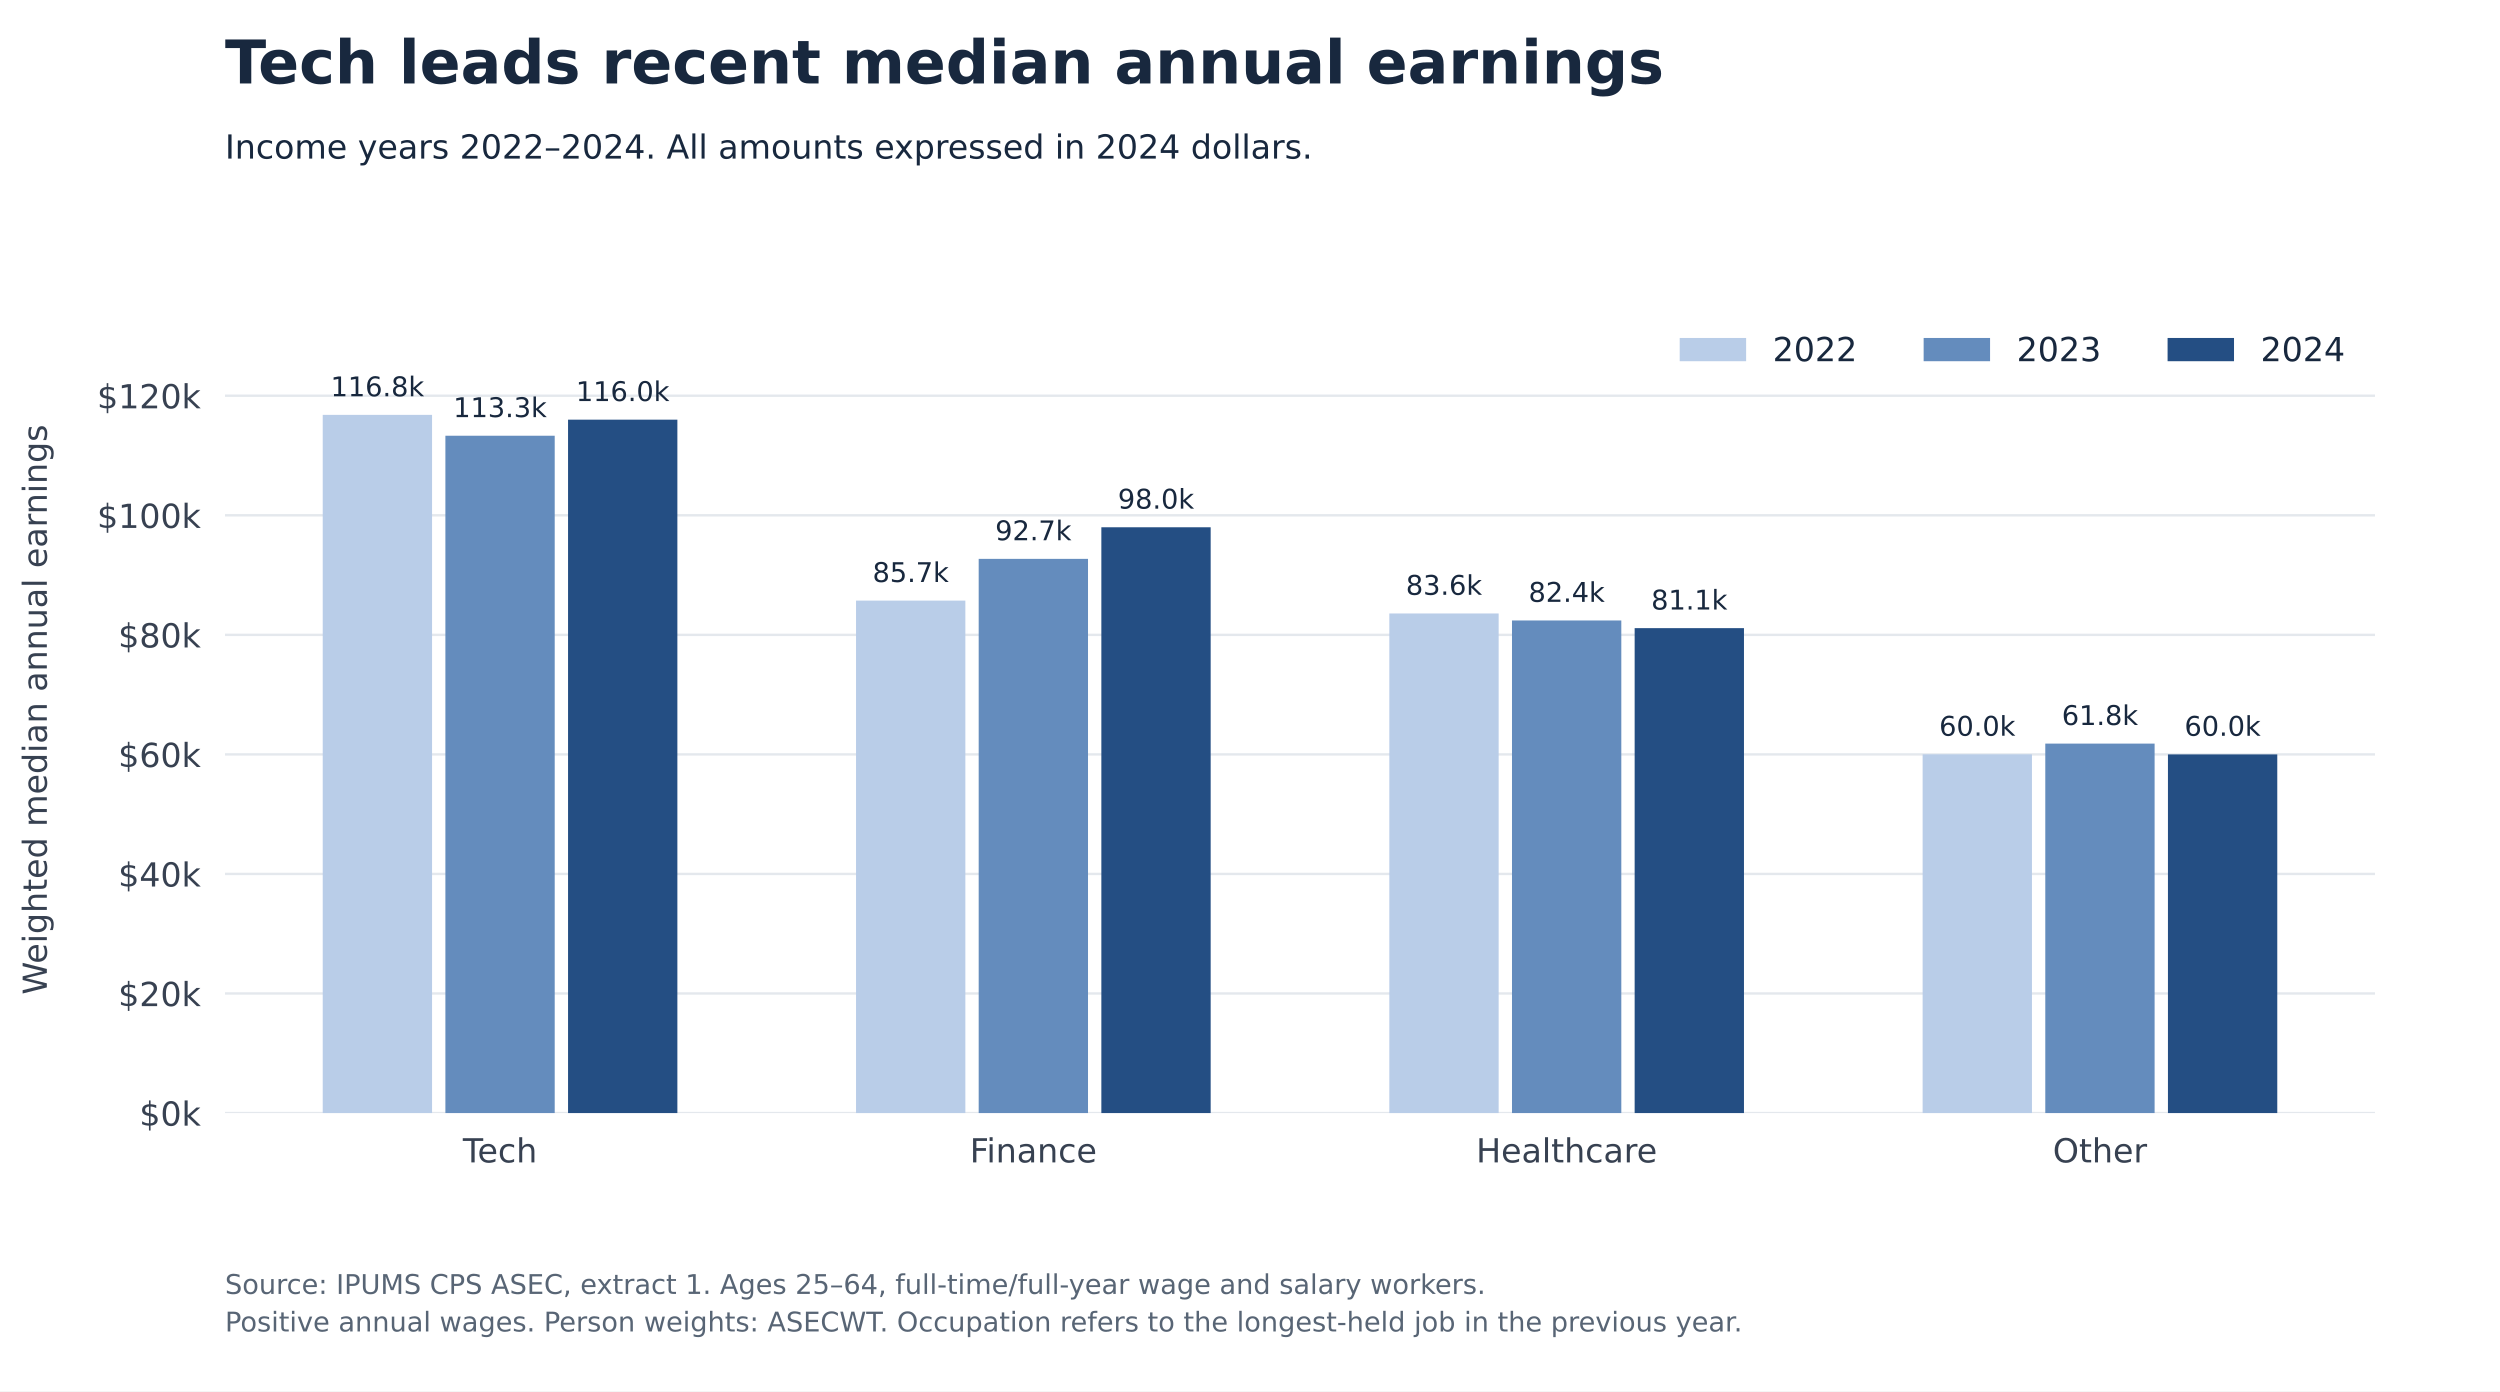
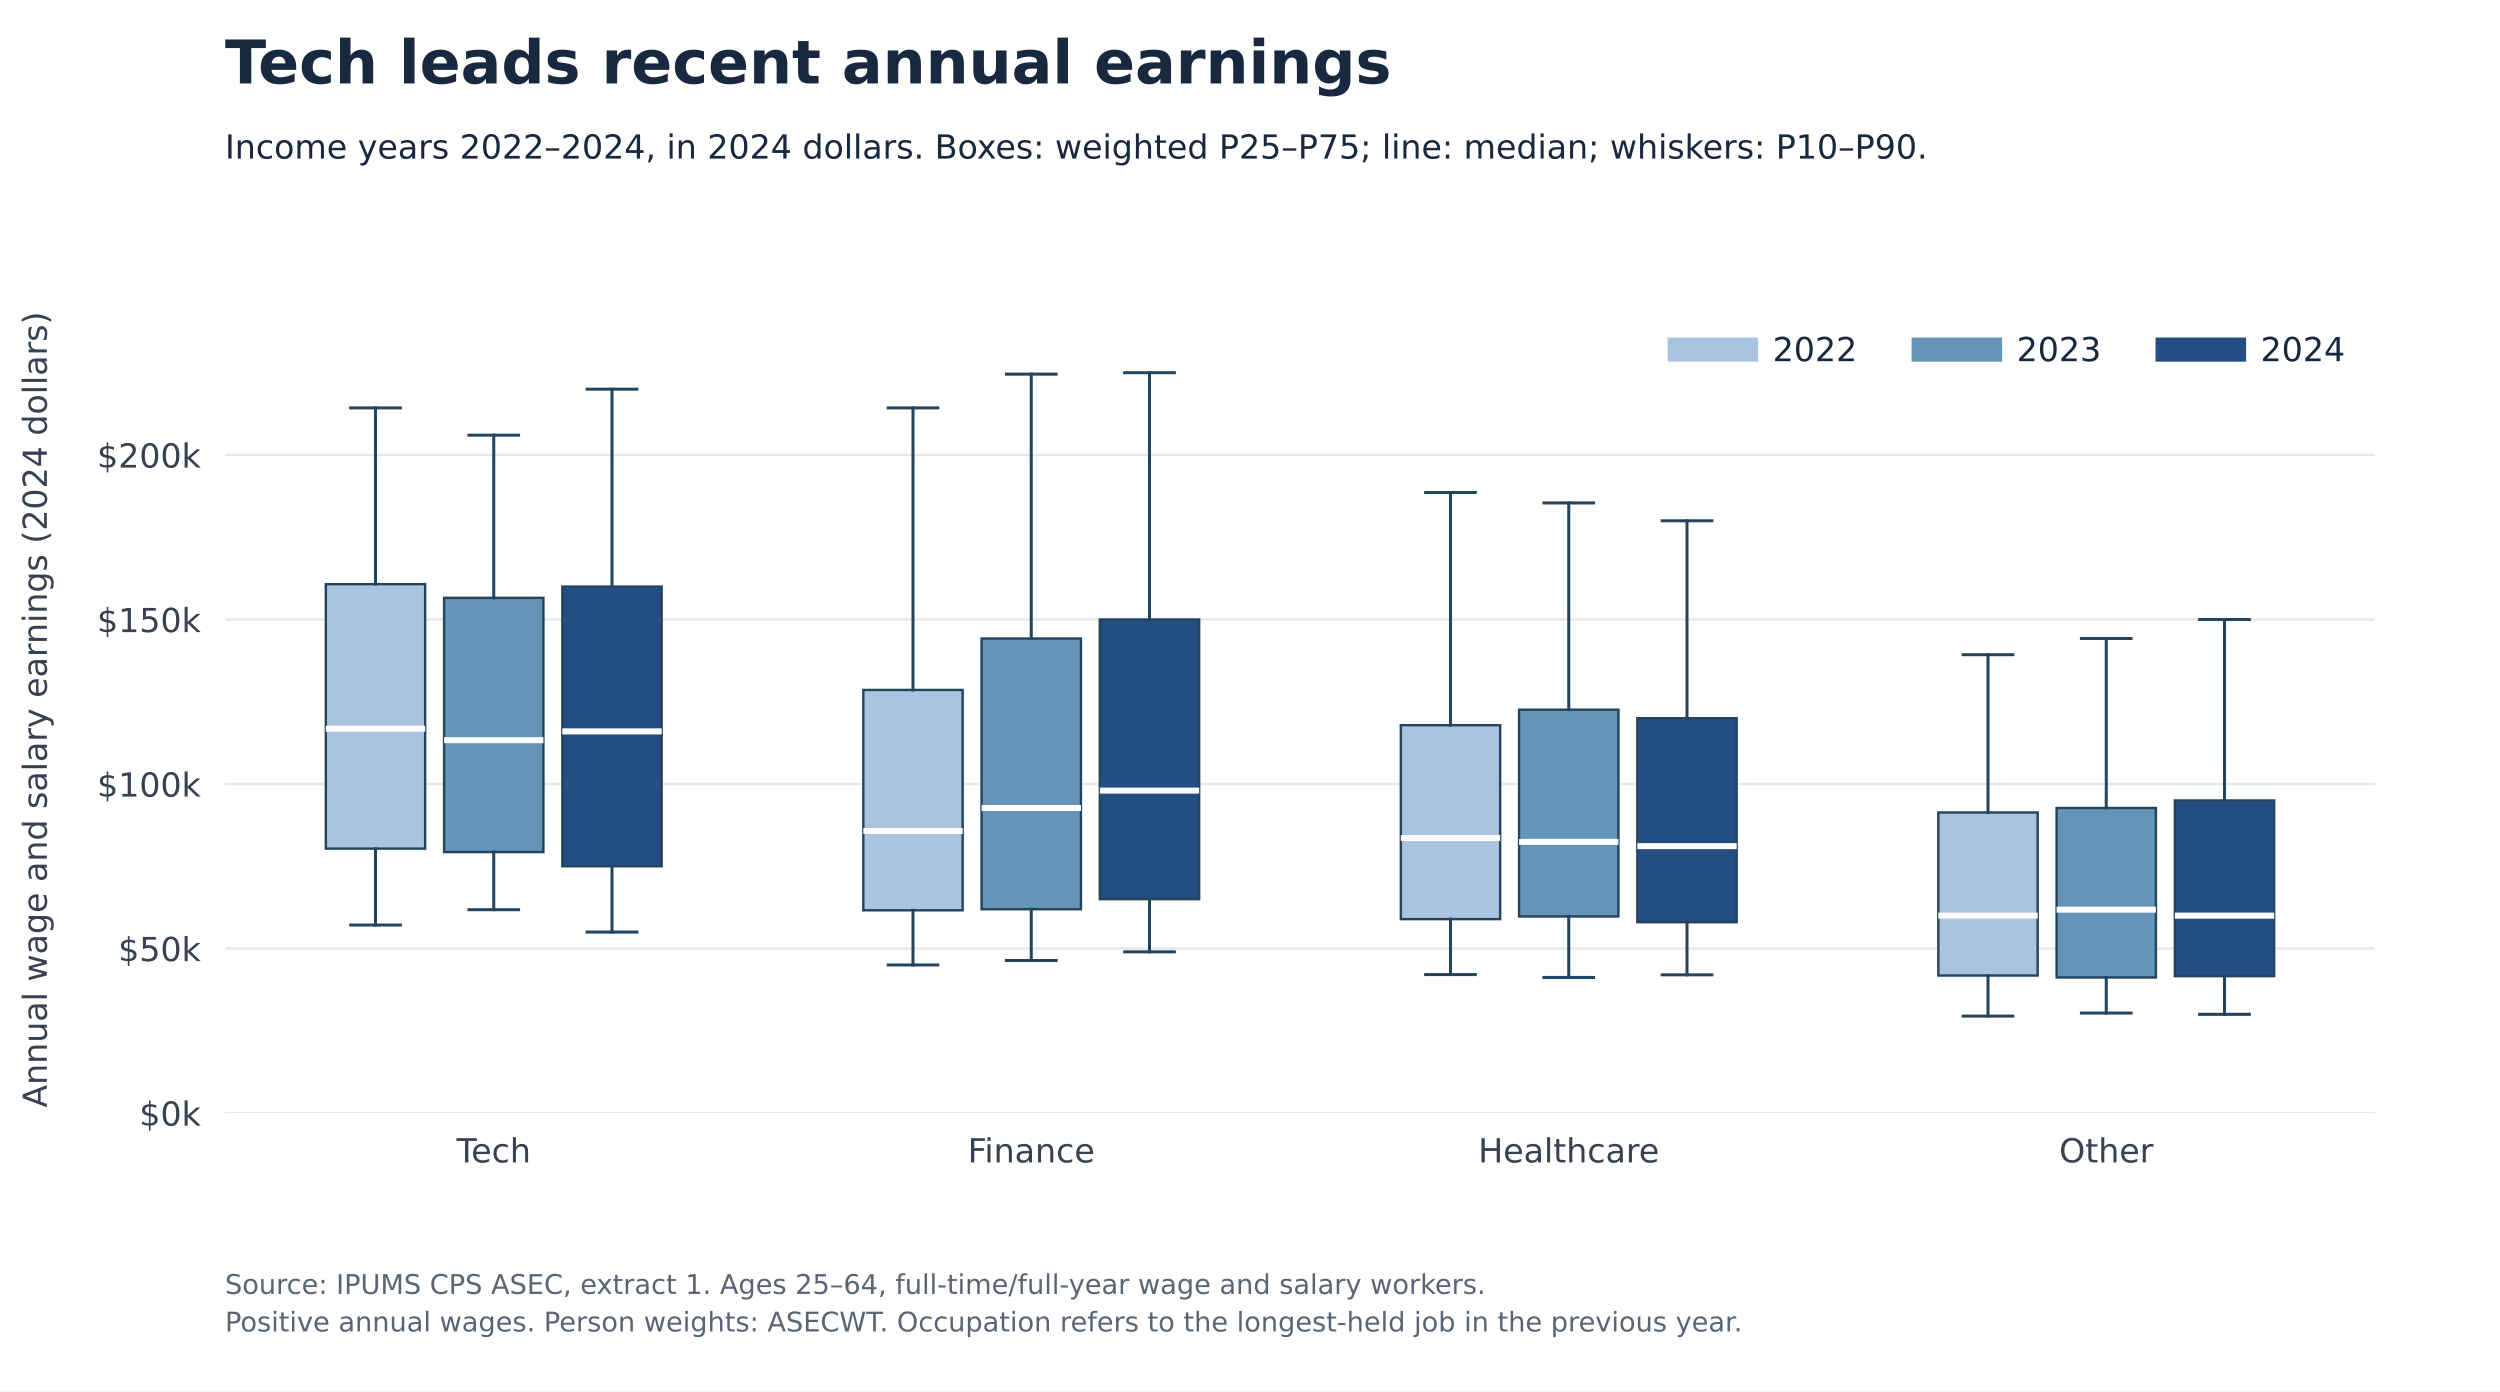
<svg xmlns="http://www.w3.org/2000/svg" width="828pt" height="460.8pt" viewBox="0 0 828 460.8" version="1.1">
  <defs>
    <style type="text/css">*{stroke-linejoin: round; stroke-linecap: butt}</style>
  </defs>
  <g id="figure_1">
    <g id="patch_1">
      <path d="M 0 460.8  L 828 460.8  L 828 0  L 0 0  z " style="fill: #ffffff" />
    </g>
    <g id="axes_1">
      <g id="patch_2">
        <path d="M 74.52 368.64  L 786.6 368.64  L 786.6 101.376  L 74.52 101.376  z " style="fill: #ffffff" />
      </g>
      <g id="matplotlib.axis_1">
        <g id="xtick_1">
          <g id="line2d_1" />
          <g id="text_1">
-             <text style="font-size: 11px; font-family: 'DejaVu Sans'; text-anchor: middle; fill: #374151" x="165.616" y="384.998" transform="rotate(-0 165.6164 384.9983)">Tech</text>
+             <text style="font-size: 11px; font-family: 'DejaVu Sans'; text-anchor: middle; fill: #374151" x="163.53" y="384.998" transform="rotate(-0 163.53 384.9983)">Tech</text>
          </g>
        </g>
        <g id="xtick_2">
          <g id="line2d_2" />
          <g id="text_2">
-             <text style="font-size: 11px; font-family: 'DejaVu Sans'; text-anchor: middle; fill: #374151" x="342.245" y="384.998" transform="rotate(-0 342.2455 384.9983)">Finance</text>
+             <text style="font-size: 11px; font-family: 'DejaVu Sans'; text-anchor: middle; fill: #374151" x="341.55" y="384.998" transform="rotate(-0 341.55 384.9983)">Finance</text>
          </g>
        </g>
        <g id="xtick_3">
          <g id="line2d_3" />
          <g id="text_3">
-             <text style="font-size: 11px; font-family: 'DejaVu Sans'; text-anchor: middle; fill: #374151" x="518.875" y="384.998" transform="rotate(-0 518.8745 384.9983)">Healthcare</text>
+             <text style="font-size: 11px; font-family: 'DejaVu Sans'; text-anchor: middle; fill: #374151" x="519.57" y="384.998" transform="rotate(-0 519.57 384.9983)">Healthcare</text>
          </g>
        </g>
        <g id="xtick_4">
          <g id="line2d_4" />
          <g id="text_4">
-             <text style="font-size: 11px; font-family: 'DejaVu Sans'; text-anchor: middle; fill: #374151" x="695.504" y="384.998" transform="rotate(-0 695.5036 384.9983)">Other</text>
+             <text style="font-size: 11px; font-family: 'DejaVu Sans'; text-anchor: middle; fill: #374151" x="697.59" y="384.998" transform="rotate(-0 697.59 384.9983)">Other</text>
          </g>
        </g>
      </g>
      <g id="matplotlib.axis_2">
        <g id="ytick_1">
          <g id="line2d_5">
-             <path d="M 74.52 368.64  L 786.6 368.64  " clip-path="url(#pff1bf51603)" style="fill: none; stroke: #e4e8ed; stroke-width: 0.8; stroke-linecap: square" />
+             <path d="M 74.52 368.64  L 786.6 368.64  " clip-path="url(#pb4430dc5ce)" style="fill: none; stroke: #e4e8ed; stroke-width: 0.8; stroke-linecap: square" />
          </g>
          <g id="line2d_6" />
          <g id="text_5">
            <text style="font-size: 11px; font-family: 'DejaVu Sans'; text-anchor: end; fill: #374151" x="66.52" y="372.819" transform="rotate(-0 66.52 372.8191)">$0k</text>
          </g>
        </g>
        <g id="ytick_2">
          <g id="line2d_7">
-             <path d="M 74.52 329.045  L 786.6 329.045  " clip-path="url(#pff1bf51603)" style="fill: none; stroke: #e4e8ed; stroke-width: 0.8; stroke-linecap: square" />
+             <path d="M 74.52 314.152  L 786.6 314.152  " clip-path="url(#pb4430dc5ce)" style="fill: none; stroke: #e4e8ed; stroke-width: 0.8; stroke-linecap: square" />
          </g>
          <g id="line2d_8" />
          <g id="text_6">
-             <text style="font-size: 11px; font-family: 'DejaVu Sans'; text-anchor: end; fill: #374151" x="66.52" y="333.224" transform="rotate(-0 66.52 333.2245)">$20k</text>
+             <text style="font-size: 11px; font-family: 'DejaVu Sans'; text-anchor: end; fill: #374151" x="66.52" y="318.331" transform="rotate(-0 66.52 318.3311)">$50k</text>
          </g>
        </g>
        <g id="ytick_3">
          <g id="line2d_9">
-             <path d="M 74.52 289.451  L 786.6 289.451  " clip-path="url(#pff1bf51603)" style="fill: none; stroke: #e4e8ed; stroke-width: 0.8; stroke-linecap: square" />
+             <path d="M 74.52 259.664  L 786.6 259.664  " clip-path="url(#pb4430dc5ce)" style="fill: none; stroke: #e4e8ed; stroke-width: 0.8; stroke-linecap: square" />
          </g>
          <g id="line2d_10" />
          <g id="text_7">
-             <text style="font-size: 11px; font-family: 'DejaVu Sans'; text-anchor: end; fill: #374151" x="66.52" y="293.63" transform="rotate(-0 66.52 293.6298)">$40k</text>
+             <text style="font-size: 11px; font-family: 'DejaVu Sans'; text-anchor: end; fill: #374151" x="66.52" y="263.843" transform="rotate(-0 66.52 263.843)">$100k</text>
          </g>
        </g>
        <g id="ytick_4">
          <g id="line2d_11">
-             <path d="M 74.52 249.856  L 786.6 249.856  " clip-path="url(#pff1bf51603)" style="fill: none; stroke: #e4e8ed; stroke-width: 0.8; stroke-linecap: square" />
+             <path d="M 74.52 205.176  L 786.6 205.176  " clip-path="url(#pb4430dc5ce)" style="fill: none; stroke: #e4e8ed; stroke-width: 0.8; stroke-linecap: square" />
          </g>
          <g id="line2d_12" />
          <g id="text_8">
-             <text style="font-size: 11px; font-family: 'DejaVu Sans'; text-anchor: end; fill: #374151" x="66.52" y="254.035" transform="rotate(-0 66.52 254.0351)">$60k</text>
+             <text style="font-size: 11px; font-family: 'DejaVu Sans'; text-anchor: end; fill: #374151" x="66.52" y="209.355" transform="rotate(-0 66.52 209.3549)">$150k</text>
          </g>
        </g>
        <g id="ytick_5">
          <g id="line2d_13">
-             <path d="M 74.52 210.261  L 786.6 210.261  " clip-path="url(#pff1bf51603)" style="fill: none; stroke: #e4e8ed; stroke-width: 0.8; stroke-linecap: square" />
+             <path d="M 74.52 150.688  L 786.6 150.688  " clip-path="url(#pb4430dc5ce)" style="fill: none; stroke: #e4e8ed; stroke-width: 0.8; stroke-linecap: square" />
          </g>
          <g id="line2d_14" />
          <g id="text_9">
-             <text style="font-size: 11px; font-family: 'DejaVu Sans'; text-anchor: end; fill: #374151" x="66.52" y="214.44" transform="rotate(-0 66.52 214.4405)">$80k</text>
-           </g>
-         </g>
-         <g id="ytick_6">
-           <g id="line2d_15">
-             <path d="M 74.52 170.667  L 786.6 170.667  " clip-path="url(#pff1bf51603)" style="fill: none; stroke: #e4e8ed; stroke-width: 0.8; stroke-linecap: square" />
-           </g>
-           <g id="line2d_16" />
-           <g id="text_10">
-             <text style="font-size: 11px; font-family: 'DejaVu Sans'; text-anchor: end; fill: #374151" x="66.52" y="174.846" transform="rotate(-0 66.52 174.8458)">$100k</text>
-           </g>
-         </g>
-         <g id="ytick_7">
-           <g id="line2d_17">
-             <path d="M 74.52 131.072  L 786.6 131.072  " clip-path="url(#pff1bf51603)" style="fill: none; stroke: #e4e8ed; stroke-width: 0.8; stroke-linecap: square" />
-           </g>
-           <g id="line2d_18" />
-           <g id="text_11">
-             <text style="font-size: 11px; font-family: 'DejaVu Sans'; text-anchor: end; fill: #374151" x="66.52" y="135.251" transform="rotate(-0 66.52 135.2511)">$120k</text>
-           </g>
+             <text style="font-size: 11px; font-family: 'DejaVu Sans'; text-anchor: end; fill: #374151" x="66.52" y="154.867" transform="rotate(-0 66.52 154.8668)">$200k</text>
+           </g>
+         </g>
+         <g id="text_10">
+           <text style="font-size: 11px; font-family: 'DejaVu Sans'; text-anchor: middle; fill: #374151" x="15.513" y="235.008" transform="rotate(-90 15.51273 235.008)">Annual wage and salary earnings (2024 dollars)</text>
+         </g>
+       </g>
+       <g id="patch_3">
+         <path d="M 107.917 281.059  L 140.815 281.059  L 140.815 193.478  L 107.917 193.478  L 107.917 281.059  z " clip-path="url(#pb4430dc5ce)" style="fill: #a9c3e0; stroke: #24445d; stroke-width: 0.8; stroke-linejoin: miter" />
+       </g>
+       <g id="line2d_15">
+         <path d="M 124.366 281.059  L 124.366 306.366  " clip-path="url(#pb4430dc5ce)" style="fill: none; stroke: #24445d; stroke-linecap: square" />
+       </g>
+       <g id="line2d_16">
+         <path d="M 124.366 193.478  L 124.366 135.09  " clip-path="url(#pb4430dc5ce)" style="fill: none; stroke: #24445d; stroke-linecap: square" />
+       </g>
+       <g id="line2d_17">
+         <path d="M 116.141 306.366  L 132.59 306.366  " clip-path="url(#pb4430dc5ce)" style="fill: none; stroke: #24445d; stroke-linecap: square" />
+       </g>
+       <g id="line2d_18">
+         <path d="M 116.141 135.09  L 132.59 135.09  " clip-path="url(#pb4430dc5ce)" style="fill: none; stroke: #24445d; stroke-linecap: square" />
+       </g>
+       <g id="patch_4">
+         <path d="M 285.937 301.494  L 318.835 301.494  L 318.835 228.51  L 285.937 228.51  L 285.937 301.494  z " clip-path="url(#pb4430dc5ce)" style="fill: #a9c3e0; stroke: #24445d; stroke-width: 0.8; stroke-linejoin: miter" />
+       </g>
+       <g id="line2d_19">
+         <path d="M 302.386 301.494  L 302.386 319.595  " clip-path="url(#pb4430dc5ce)" style="fill: none; stroke: #24445d; stroke-linecap: square" />
+       </g>
+       <g id="line2d_20">
+         <path d="M 302.386 228.51  L 302.386 135.09  " clip-path="url(#pb4430dc5ce)" style="fill: none; stroke: #24445d; stroke-linecap: square" />
+       </g>
+       <g id="line2d_21">
+         <path d="M 294.161 319.595  L 310.61 319.595  " clip-path="url(#pb4430dc5ce)" style="fill: none; stroke: #24445d; stroke-linecap: square" />
+       </g>
+       <g id="line2d_22">
+         <path d="M 294.161 135.09  L 310.61 135.09  " clip-path="url(#pb4430dc5ce)" style="fill: none; stroke: #24445d; stroke-linecap: square" />
+       </g>
+       <g id="patch_5">
+         <path d="M 463.957 304.414  L 496.855 304.414  L 496.855 240.188  L 463.957 240.188  L 463.957 304.414  z " clip-path="url(#pb4430dc5ce)" style="fill: #a9c3e0; stroke: #24445d; stroke-width: 0.8; stroke-linejoin: miter" />
+       </g>
+       <g id="line2d_23">
+         <path d="M 480.406 304.414  L 480.406 322.783  " clip-path="url(#pb4430dc5ce)" style="fill: none; stroke: #24445d; stroke-linecap: square" />
+       </g>
+       <g id="line2d_24">
+         <path d="M 480.406 240.188  L 480.406 163.116  " clip-path="url(#pb4430dc5ce)" style="fill: none; stroke: #24445d; stroke-linecap: square" />
+       </g>
+       <g id="line2d_25">
+         <path d="M 472.181 322.783  L 488.63 322.783  " clip-path="url(#pb4430dc5ce)" style="fill: none; stroke: #24445d; stroke-linecap: square" />
+       </g>
+       <g id="line2d_26">
+         <path d="M 472.181 163.116  L 488.63 163.116  " clip-path="url(#pb4430dc5ce)" style="fill: none; stroke: #24445d; stroke-linecap: square" />
+       </g>
+       <g id="patch_6">
+         <path d="M 641.977 323.098  L 674.875 323.098  L 674.875 269.101  L 641.977 269.101  L 641.977 323.098  z " clip-path="url(#pb4430dc5ce)" style="fill: #a9c3e0; stroke: #24445d; stroke-width: 0.8; stroke-linejoin: miter" />
+       </g>
+       <g id="line2d_27">
+         <path d="M 658.426 323.098  L 658.426 336.527  " clip-path="url(#pb4430dc5ce)" style="fill: none; stroke: #24445d; stroke-linecap: square" />
+       </g>
+       <g id="line2d_28">
+         <path d="M 658.426 269.101  L 658.426 216.833  " clip-path="url(#pb4430dc5ce)" style="fill: none; stroke: #24445d; stroke-linecap: square" />
+       </g>
+       <g id="line2d_29">
+         <path d="M 650.201 336.527  L 666.65 336.527  " clip-path="url(#pb4430dc5ce)" style="fill: none; stroke: #24445d; stroke-linecap: square" />
+       </g>
+       <g id="line2d_30">
+         <path d="M 650.201 216.833  L 666.65 216.833  " clip-path="url(#pb4430dc5ce)" style="fill: none; stroke: #24445d; stroke-linecap: square" />
+       </g>
+       <g id="line2d_31" />
+       <g id="patch_7">
+         <path d="M 147.081 282.2  L 179.979 282.2  L 179.979 198.005  L 147.081 198.005  L 147.081 282.2  z " clip-path="url(#pb4430dc5ce)" style="fill: #6594b9; stroke: #24445d; stroke-width: 0.8; stroke-linejoin: miter" />
+       </g>
+       <g id="line2d_32">
+         <path d="M 163.53 282.2  L 163.53 301.284  " clip-path="url(#pb4430dc5ce)" style="fill: none; stroke: #24445d; stroke-linecap: square" />
+       </g>
+       <g id="line2d_33">
+         <path d="M 163.53 198.005  L 163.53 144.12  " clip-path="url(#pb4430dc5ce)" style="fill: none; stroke: #24445d; stroke-linecap: square" />
+       </g>
+       <g id="line2d_34">
+         <path d="M 155.305 301.284  L 171.755 301.284  " clip-path="url(#pb4430dc5ce)" style="fill: none; stroke: #24445d; stroke-linecap: square" />
+       </g>
+       <g id="line2d_35">
+         <path d="M 155.305 144.12  L 171.755 144.12  " clip-path="url(#pb4430dc5ce)" style="fill: none; stroke: #24445d; stroke-linecap: square" />
+       </g>
+       <g id="patch_8">
+         <path d="M 325.101 301.139  L 357.999 301.139  L 357.999 211.476  L 325.101 211.476  L 325.101 301.139  z " clip-path="url(#pb4430dc5ce)" style="fill: #6594b9; stroke: #24445d; stroke-width: 0.8; stroke-linejoin: miter" />
+       </g>
+       <g id="line2d_36">
+         <path d="M 341.55 301.139  L 341.55 318.123  " clip-path="url(#pb4430dc5ce)" style="fill: none; stroke: #24445d; stroke-linecap: square" />
+       </g>
+       <g id="line2d_37">
+         <path d="M 341.55 211.476  L 341.55 123.914  " clip-path="url(#pb4430dc5ce)" style="fill: none; stroke: #24445d; stroke-linecap: square" />
+       </g>
+       <g id="line2d_38">
+         <path d="M 333.325 318.123  L 349.775 318.123  " clip-path="url(#pb4430dc5ce)" style="fill: none; stroke: #24445d; stroke-linecap: square" />
+       </g>
+       <g id="line2d_39">
+         <path d="M 333.325 123.914  L 349.775 123.914  " clip-path="url(#pb4430dc5ce)" style="fill: none; stroke: #24445d; stroke-linecap: square" />
+       </g>
+       <g id="patch_9">
+         <path d="M 503.121 303.529  L 536.019 303.529  L 536.019 235.051  L 503.121 235.051  L 503.121 303.529  z " clip-path="url(#pb4430dc5ce)" style="fill: #6594b9; stroke: #24445d; stroke-width: 0.8; stroke-linejoin: miter" />
+       </g>
+       <g id="line2d_40">
+         <path d="M 519.57 303.529  L 519.57 323.736  " clip-path="url(#pb4430dc5ce)" style="fill: none; stroke: #24445d; stroke-linecap: square" />
+       </g>
+       <g id="line2d_41">
+         <path d="M 519.57 235.051  L 519.57 166.572  " clip-path="url(#pb4430dc5ce)" style="fill: none; stroke: #24445d; stroke-linecap: square" />
+       </g>
+       <g id="line2d_42">
+         <path d="M 511.345 323.736  L 527.795 323.736  " clip-path="url(#pb4430dc5ce)" style="fill: none; stroke: #24445d; stroke-linecap: square" />
+       </g>
+       <g id="line2d_43">
+         <path d="M 511.345 166.572  L 527.795 166.572  " clip-path="url(#pb4430dc5ce)" style="fill: none; stroke: #24445d; stroke-linecap: square" />
+       </g>
+       <g id="patch_10">
+         <path d="M 681.141 323.736  L 714.039 323.736  L 714.039 267.606  L 681.141 267.606  L 681.141 323.736  z " clip-path="url(#pb4430dc5ce)" style="fill: #6594b9; stroke: #24445d; stroke-width: 0.8; stroke-linejoin: miter" />
+       </g>
+       <g id="line2d_44">
+         <path d="M 697.59 323.736  L 697.59 335.523  " clip-path="url(#pb4430dc5ce)" style="fill: none; stroke: #24445d; stroke-linecap: square" />
+       </g>
+       <g id="line2d_45">
+         <path d="M 697.59 267.606  L 697.59 211.476  " clip-path="url(#pb4430dc5ce)" style="fill: none; stroke: #24445d; stroke-linecap: square" />
+       </g>
+       <g id="line2d_46">
+         <path d="M 689.365 335.523  L 705.815 335.523  " clip-path="url(#pb4430dc5ce)" style="fill: none; stroke: #24445d; stroke-linecap: square" />
+       </g>
+       <g id="line2d_47">
+         <path d="M 689.365 211.476  L 705.815 211.476  " clip-path="url(#pb4430dc5ce)" style="fill: none; stroke: #24445d; stroke-linecap: square" />
+       </g>
+       <g id="line2d_48" />
+       <g id="patch_11">
+         <path d="M 186.245 286.908  L 219.143 286.908  L 219.143 194.278  L 186.245 194.278  L 186.245 286.908  z " clip-path="url(#pb4430dc5ce)" style="fill: #244e83; stroke: #24445d; stroke-width: 0.8; stroke-linejoin: miter" />
+       </g>
+       <g id="line2d_49">
+         <path d="M 202.694 286.908  L 202.694 308.703  " clip-path="url(#pb4430dc5ce)" style="fill: none; stroke: #24445d; stroke-linecap: square" />
+       </g>
+       <g id="line2d_50">
+         <path d="M 202.694 194.278  L 202.694 128.892  " clip-path="url(#pb4430dc5ce)" style="fill: none; stroke: #24445d; stroke-linecap: square" />
+       </g>
+       <g id="line2d_51">
+         <path d="M 194.47 308.703  L 210.919 308.703  " clip-path="url(#pb4430dc5ce)" style="fill: none; stroke: #24445d; stroke-linecap: square" />
+       </g>
+       <g id="line2d_52">
+         <path d="M 194.47 128.892  L 210.919 128.892  " clip-path="url(#pb4430dc5ce)" style="fill: none; stroke: #24445d; stroke-linecap: square" />
+       </g>
+       <g id="patch_12">
+         <path d="M 364.265 297.806  L 397.163 297.806  L 397.163 205.176  L 364.265 205.176  L 364.265 297.806  z " clip-path="url(#pb4430dc5ce)" style="fill: #244e83; stroke: #24445d; stroke-width: 0.8; stroke-linejoin: miter" />
+       </g>
+       <g id="line2d_53">
+         <path d="M 380.714 297.806  L 380.714 315.242  " clip-path="url(#pb4430dc5ce)" style="fill: none; stroke: #24445d; stroke-linecap: square" />
+       </g>
+       <g id="line2d_54">
+         <path d="M 380.714 205.176  L 380.714 123.444  " clip-path="url(#pb4430dc5ce)" style="fill: none; stroke: #24445d; stroke-linecap: square" />
+       </g>
+       <g id="line2d_55">
+         <path d="M 372.49 315.242  L 388.939 315.242  " clip-path="url(#pb4430dc5ce)" style="fill: none; stroke: #24445d; stroke-linecap: square" />
+       </g>
+       <g id="line2d_56">
+         <path d="M 372.49 123.444  L 388.939 123.444  " clip-path="url(#pb4430dc5ce)" style="fill: none; stroke: #24445d; stroke-linecap: square" />
+       </g>
+       <g id="patch_13">
+         <path d="M 542.285 305.434  L 575.183 305.434  L 575.183 237.869  L 542.285 237.869  L 542.285 305.434  z " clip-path="url(#pb4430dc5ce)" style="fill: #244e83; stroke: #24445d; stroke-width: 0.8; stroke-linejoin: miter" />
+       </g>
+       <g id="line2d_57">
+         <path d="M 558.734 305.434  L 558.734 322.87  " clip-path="url(#pb4430dc5ce)" style="fill: none; stroke: #24445d; stroke-linecap: square" />
+       </g>
+       <g id="line2d_58">
+         <path d="M 558.734 237.869  L 558.734 172.483  " clip-path="url(#pb4430dc5ce)" style="fill: none; stroke: #24445d; stroke-linecap: square" />
+       </g>
+       <g id="line2d_59">
+         <path d="M 550.51 322.87  L 566.959 322.87  " clip-path="url(#pb4430dc5ce)" style="fill: none; stroke: #24445d; stroke-linecap: square" />
+       </g>
+       <g id="line2d_60">
+         <path d="M 550.51 172.483  L 566.959 172.483  " clip-path="url(#pb4430dc5ce)" style="fill: none; stroke: #24445d; stroke-linecap: square" />
+       </g>
+       <g id="patch_14">
+         <path d="M 720.305 323.306  L 753.203 323.306  L 753.203 265.113  L 720.305 265.113  L 720.305 323.306  z " clip-path="url(#pb4430dc5ce)" style="fill: #244e83; stroke: #24445d; stroke-width: 0.8; stroke-linejoin: miter" />
+       </g>
+       <g id="line2d_61">
+         <path d="M 736.754 323.306  L 736.754 335.947  " clip-path="url(#pb4430dc5ce)" style="fill: none; stroke: #24445d; stroke-linecap: square" />
+       </g>
+       <g id="line2d_62">
+         <path d="M 736.754 265.113  L 736.754 205.176  " clip-path="url(#pb4430dc5ce)" style="fill: none; stroke: #24445d; stroke-linecap: square" />
+       </g>
+       <g id="line2d_63">
+         <path d="M 728.53 335.947  L 744.979 335.947  " clip-path="url(#pb4430dc5ce)" style="fill: none; stroke: #24445d; stroke-linecap: square" />
+       </g>
+       <g id="line2d_64">
+         <path d="M 728.53 205.176  L 744.979 205.176  " clip-path="url(#pb4430dc5ce)" style="fill: none; stroke: #24445d; stroke-linecap: square" />
+       </g>
+       <g id="line2d_65" />
+       <g id="line2d_66">
+         <path d="M 107.917 241.355  L 140.815 241.355  " clip-path="url(#pb4430dc5ce)" style="fill: none; stroke: #ffffff; stroke-width: 2" />
+       </g>
+       <g id="line2d_67">
+         <path d="M 285.937 275.22  L 318.835 275.22  " clip-path="url(#pb4430dc5ce)" style="fill: none; stroke: #ffffff; stroke-width: 2" />
+       </g>
+       <g id="line2d_68">
+         <path d="M 463.957 277.556  L 496.855 277.556  " clip-path="url(#pb4430dc5ce)" style="fill: none; stroke: #ffffff; stroke-width: 2" />
+       </g>
+       <g id="line2d_69">
+         <path d="M 641.977 303.246  L 674.875 303.246  " clip-path="url(#pb4430dc5ce)" style="fill: none; stroke: #ffffff; stroke-width: 2" />
+       </g>
+       <g id="line2d_70">
+         <path d="M 147.081 245.154  L 179.979 245.154  " clip-path="url(#pb4430dc5ce)" style="fill: none; stroke: #ffffff; stroke-width: 2" />
+       </g>
+       <g id="line2d_71">
+         <path d="M 325.101 267.606  L 357.999 267.606  " clip-path="url(#pb4430dc5ce)" style="fill: none; stroke: #ffffff; stroke-width: 2" />
+       </g>
+       <g id="line2d_72">
+         <path d="M 503.121 278.832  L 536.019 278.832  " clip-path="url(#pb4430dc5ce)" style="fill: none; stroke: #ffffff; stroke-width: 2" />
+       </g>
+       <g id="line2d_73">
+         <path d="M 681.141 301.284  L 714.039 301.284  " clip-path="url(#pb4430dc5ce)" style="fill: none; stroke: #ffffff; stroke-width: 2" />
+       </g>
+       <g id="line2d_74">
+         <path d="M 186.245 242.228  L 219.143 242.228  " clip-path="url(#pb4430dc5ce)" style="fill: none; stroke: #ffffff; stroke-width: 2" />
+       </g>
+       <g id="line2d_75">
+         <path d="M 364.265 261.843  L 397.163 261.843  " clip-path="url(#pb4430dc5ce)" style="fill: none; stroke: #ffffff; stroke-width: 2" />
+       </g>
+       <g id="line2d_76">
+         <path d="M 542.285 280.239  L 575.183 280.239  " clip-path="url(#pb4430dc5ce)" style="fill: none; stroke: #ffffff; stroke-width: 2" />
+       </g>
+       <g id="line2d_77">
+         <path d="M 720.305 303.254  L 753.203 303.254  " clip-path="url(#pb4430dc5ce)" style="fill: none; stroke: #ffffff; stroke-width: 2" />
+       </g>
+       <g id="legend_1">
+         <g id="line2d_78">
+           <path d="M 556.315 115.784  L 567.315 115.784  L 578.315 115.784  " style="fill: none; stroke: #a9c3e0; stroke-width: 8; stroke-linecap: square" />
+         </g>
+         <g id="text_11">
+           <text style="font-size: 11px; font-family: 'DejaVu Sans'; text-anchor: start; fill: #18283e" x="587.115" y="119.634" transform="rotate(-0 587.115 119.6343)">2022</text>
+         </g>
+         <g id="line2d_79">
+           <path d="M 637.11 115.784  L 648.11 115.784  L 659.11 115.784  " style="fill: none; stroke: #6594b9; stroke-width: 8; stroke-linecap: square" />
        </g>
        <g id="text_12">
-           <text style="font-size: 11px; font-family: 'DejaVu Sans'; text-anchor: middle; fill: #374151" x="15.513" y="235.008" transform="rotate(-90 15.51273 235.008)">Weighted median annual earnings</text>
-         </g>
-       </g>
-       <g id="patch_3">
-         <path d="M 106.887 368.64  L 143.096 368.64  L 143.096 137.406  L 106.887 137.406  z " clip-path="url(#pff1bf51603)" style="fill: #b9cde8" />
-       </g>
-       <g id="patch_4">
-         <path d="M 283.516 368.64  L 319.725 368.64  L 319.725 198.927  L 283.516 198.927  z " clip-path="url(#pff1bf51603)" style="fill: #b9cde8" />
-       </g>
-       <g id="patch_5">
-         <path d="M 460.145 368.64  L 496.354 368.64  L 496.354 203.17  L 460.145 203.17  z " clip-path="url(#pff1bf51603)" style="fill: #b9cde8" />
-       </g>
-       <g id="patch_6">
-         <path d="M 636.774 368.64  L 672.983 368.64  L 672.983 249.841  L 636.774 249.841  z " clip-path="url(#pff1bf51603)" style="fill: #b9cde8" />
-       </g>
-       <g id="patch_7">
-         <path d="M 147.512 368.64  L 183.721 368.64  L 183.721 144.308  L 147.512 144.308  z " clip-path="url(#pff1bf51603)" style="fill: #648cbd" />
-       </g>
-       <g id="patch_8">
-         <path d="M 324.141 368.64  L 360.35 368.64  L 360.35 185.095  L 324.141 185.095  z " clip-path="url(#pff1bf51603)" style="fill: #648cbd" />
-       </g>
-       <g id="patch_9">
-         <path d="M 500.77 368.64  L 536.979 368.64  L 536.979 205.489  L 500.77 205.489  z " clip-path="url(#pff1bf51603)" style="fill: #648cbd" />
-       </g>
-       <g id="patch_10">
-         <path d="M 677.399 368.64  L 713.608 368.64  L 713.608 246.277  L 677.399 246.277  z " clip-path="url(#pff1bf51603)" style="fill: #648cbd" />
-       </g>
-       <g id="patch_11">
-         <path d="M 188.137 368.64  L 224.346 368.64  L 224.346 138.991  L 188.137 138.991  z " clip-path="url(#pff1bf51603)" style="fill: #244e83" />
-       </g>
-       <g id="patch_12">
-         <path d="M 364.766 368.64  L 400.975 368.64  L 400.975 174.626  L 364.766 174.626  z " clip-path="url(#pff1bf51603)" style="fill: #244e83" />
-       </g>
-       <g id="patch_13">
-         <path d="M 541.395 368.64  L 577.604 368.64  L 577.604 208.044  L 541.395 208.044  z " clip-path="url(#pff1bf51603)" style="fill: #244e83" />
-       </g>
-       <g id="patch_14">
-         <path d="M 718.024 368.64  L 754.233 368.64  L 754.233 249.856  L 718.024 249.856  z " clip-path="url(#pff1bf51603)" style="fill: #244e83" />
-       </g>
-       <g id="text_13">
-         <text style="font-size: 9px; font-family: 'DejaVu Sans'; text-anchor: middle; fill: #18283e" x="124.992" y="131.244" transform="rotate(-0 124.9917 131.2443)">116.8k</text>
-       </g>
-       <g id="text_14">
-         <text style="font-size: 9px; font-family: 'DejaVu Sans'; text-anchor: middle; fill: #18283e" x="301.621" y="192.765" transform="rotate(-0 301.6208 192.7652)">85.7k</text>
-       </g>
-       <g id="text_15">
-         <text style="font-size: 9px; font-family: 'DejaVu Sans'; text-anchor: middle; fill: #18283e" x="478.25" y="197.008" transform="rotate(-0 478.2498 197.008)">83.6k</text>
-       </g>
-       <g id="text_16">
-         <text style="font-size: 9px; font-family: 'DejaVu Sans'; text-anchor: middle; fill: #18283e" x="654.879" y="243.679" transform="rotate(-0 654.8789 243.679)">60.0k</text>
-       </g>
-       <g id="text_17">
-         <text style="font-size: 9px; font-family: 'DejaVu Sans'; text-anchor: middle; fill: #18283e" x="165.616" y="138.145" transform="rotate(-0 165.6164 138.1454)">113.3k</text>
-       </g>
-       <g id="text_18">
-         <text style="font-size: 9px; font-family: 'DejaVu Sans'; text-anchor: middle; fill: #18283e" x="342.245" y="178.933" transform="rotate(-0 342.2455 178.9331)">92.7k</text>
-       </g>
-       <g id="text_19">
-         <text style="font-size: 9px; font-family: 'DejaVu Sans'; text-anchor: middle; fill: #18283e" x="518.875" y="199.327" transform="rotate(-0 518.8745 199.327)">82.4k</text>
-       </g>
-       <g id="text_20">
-         <text style="font-size: 9px; font-family: 'DejaVu Sans'; text-anchor: middle; fill: #18283e" x="695.504" y="240.115" transform="rotate(-0 695.5036 240.1147)">61.8k</text>
-       </g>
-       <g id="text_21">
-         <text style="font-size: 9px; font-family: 'DejaVu Sans'; text-anchor: middle; fill: #18283e" x="206.241" y="132.829" transform="rotate(-0 206.2411 132.8288)">116.0k</text>
-       </g>
-       <g id="text_22">
-         <text style="font-size: 9px; font-family: 'DejaVu Sans'; text-anchor: middle; fill: #18283e" x="382.87" y="168.464" transform="rotate(-0 382.8702 168.464)">98.0k</text>
-       </g>
-       <g id="text_23">
-         <text style="font-size: 9px; font-family: 'DejaVu Sans'; text-anchor: middle; fill: #18283e" x="559.499" y="201.882" transform="rotate(-0 559.4992 201.8819)">81.1k</text>
-       </g>
-       <g id="text_24">
-         <text style="font-size: 9px; font-family: 'DejaVu Sans'; text-anchor: middle; fill: #18283e" x="736.128" y="243.694" transform="rotate(-0 736.1282 243.6939)">60.0k</text>
-       </g>
-       <g id="legend_1">
-         <g id="patch_15">
-           <path d="M 556.315 119.634  L 578.315 119.634  L 578.315 111.934  L 556.315 111.934  z " style="fill: #b9cde8" />
-         </g>
-         <g id="text_25">
-           <text style="font-size: 11px; font-family: 'DejaVu Sans'; text-anchor: start; fill: #18283e" x="587.115" y="119.634" transform="rotate(-0 587.115 119.6343)">2022</text>
-         </g>
-         <g id="patch_16">
-           <path d="M 637.11 119.634  L 659.11 119.634  L 659.11 111.934  L 637.11 111.934  z " style="fill: #648cbd" />
-         </g>
-         <g id="text_26">
          <text style="font-size: 11px; font-family: 'DejaVu Sans'; text-anchor: start; fill: #18283e" x="667.91" y="119.634" transform="rotate(-0 667.91 119.6343)">2023</text>
        </g>
-         <g id="patch_17">
-           <path d="M 717.905 119.634  L 739.905 119.634  L 739.905 111.934  L 717.905 111.934  z " style="fill: #244e83" />
-         </g>
-         <g id="text_27">
+         <g id="line2d_80">
+           <path d="M 717.905 115.784  L 728.905 115.784  L 739.905 115.784  " style="fill: none; stroke: #244e83; stroke-width: 8; stroke-linecap: square" />
+         </g>
+         <g id="text_13">
          <text style="font-size: 11px; font-family: 'DejaVu Sans'; text-anchor: start; fill: #18283e" x="748.705" y="119.634" transform="rotate(-0 748.705 119.6343)">2024</text>
        </g>
      </g>
    </g>
-     <g id="text_28">
-       <text style="font-weight: 700; font-size: 20px; font-family: 'DejaVu Sans'; text-anchor: start; fill: #18283e" x="74.52" y="27.648" transform="rotate(-0 74.52 27.648)">Tech leads recent median annual earnings</text>
-     </g>
-     <g id="text_29">
-       <text style="font-size: 11px; font-family: 'DejaVu Sans'; text-anchor: start; fill: #18283e" x="74.52" y="52.531" transform="rotate(-0 74.52 52.5312)">Income years 2022–2024. All amounts expressed in 2024 dollars.</text>
-     </g>
-     <g id="text_30">
+     <g id="text_14">
+       <text style="font-weight: 700; font-size: 20px; font-family: 'DejaVu Sans'; text-anchor: start; fill: #18283e" x="74.52" y="27.648" transform="rotate(-0 74.52 27.648)">Tech leads recent annual earnings</text>
+     </g>
+     <g id="text_15">
+       <text style="font-size: 11px; font-family: 'DejaVu Sans'; text-anchor: start; fill: #18283e" x="74.52" y="52.531" transform="rotate(-0 74.52 52.5312)">Income years 2022–2024, in 2024 dollars. Boxes: weighted P25–P75; line: median; whiskers: P10–P90.</text>
+     </g>
+     <g id="text_16">
      <text style="font-size: 9px; font-family: 'DejaVu Sans'; text-anchor: start; fill: #586575" x="74.52" y="428.544" transform="rotate(-0 74.52 428.544)">Source: IPUMS CPS ASEC, extract 1. Ages 25–64, full-time/full-year wage and salary workers.</text>
    </g>
-     <g id="text_31">
+     <g id="text_17">
      <text style="font-size: 9px; font-family: 'DejaVu Sans'; text-anchor: start; fill: #586575" x="74.52" y="440.986" transform="rotate(-0 74.52 440.9856)">Positive annual wages. Person weights: ASECWT. Occupation refers to the longest-held job in the previous year.</text>
    </g>
  </g>
  <defs>
-     <clipPath id="pff1bf51603">
+     <clipPath id="pb4430dc5ce">
      <rect x="74.52" y="101.376" width="712.08" height="267.264" />
    </clipPath>
  </defs>
</svg>
